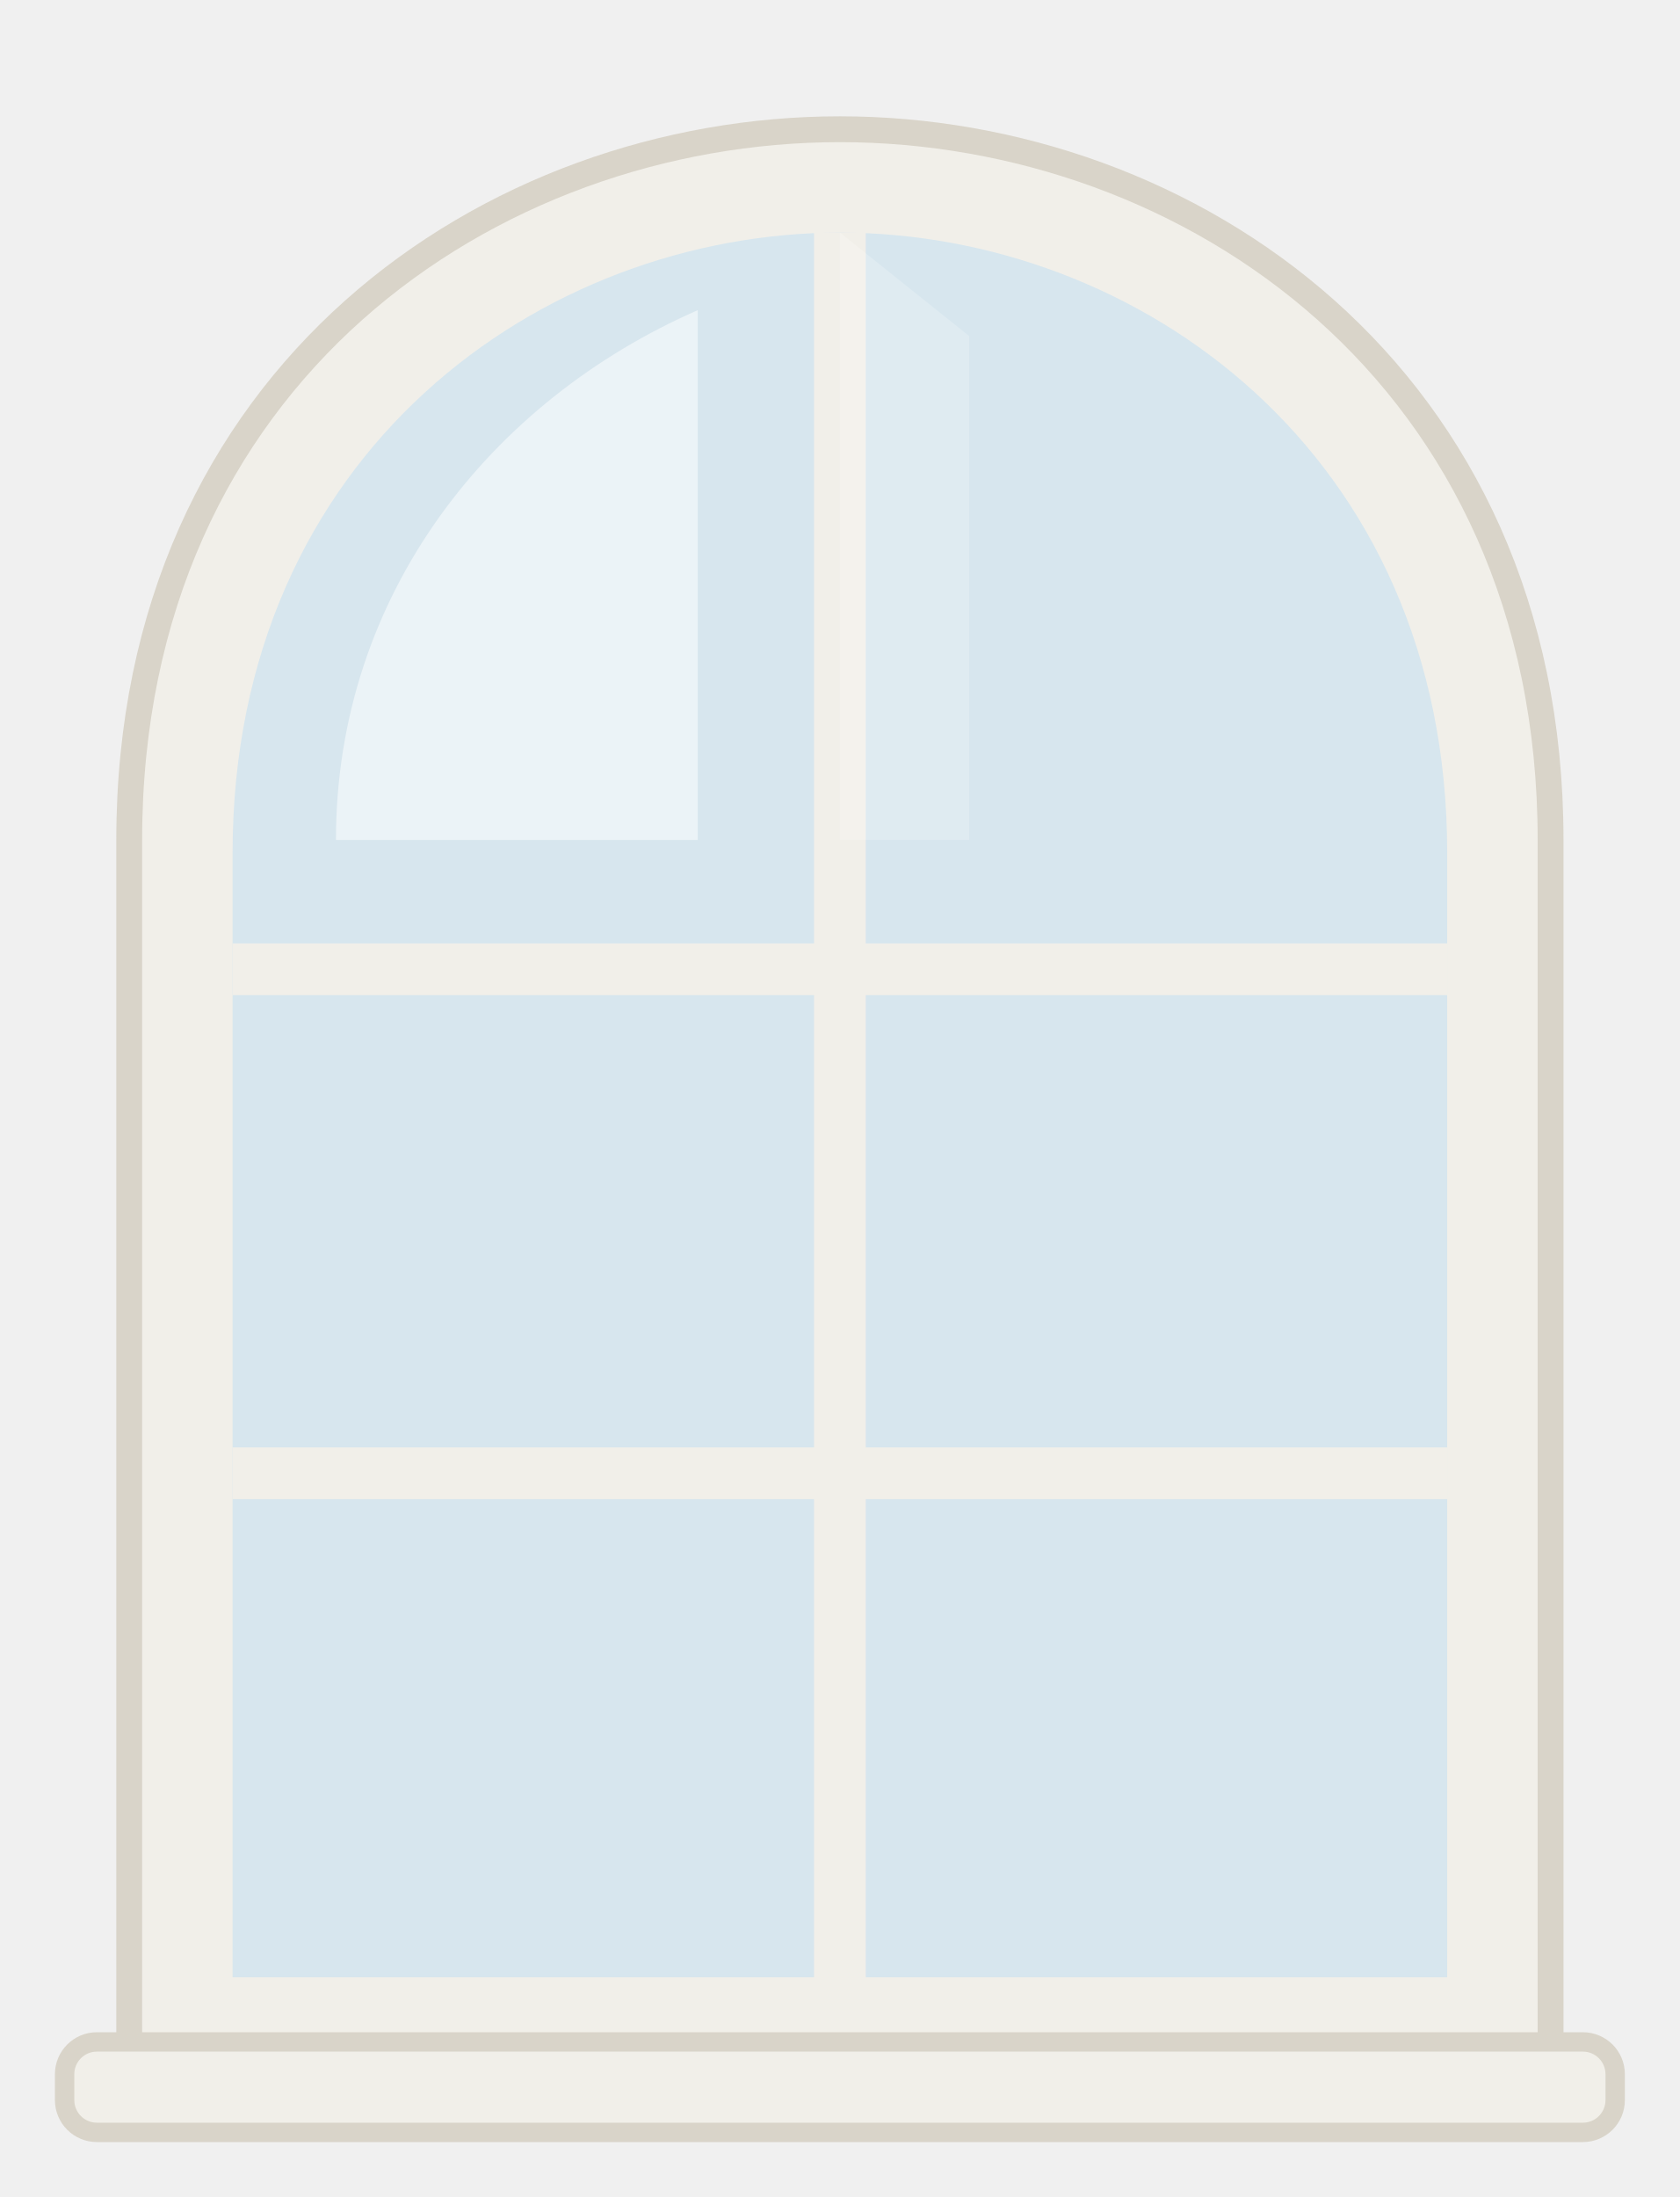
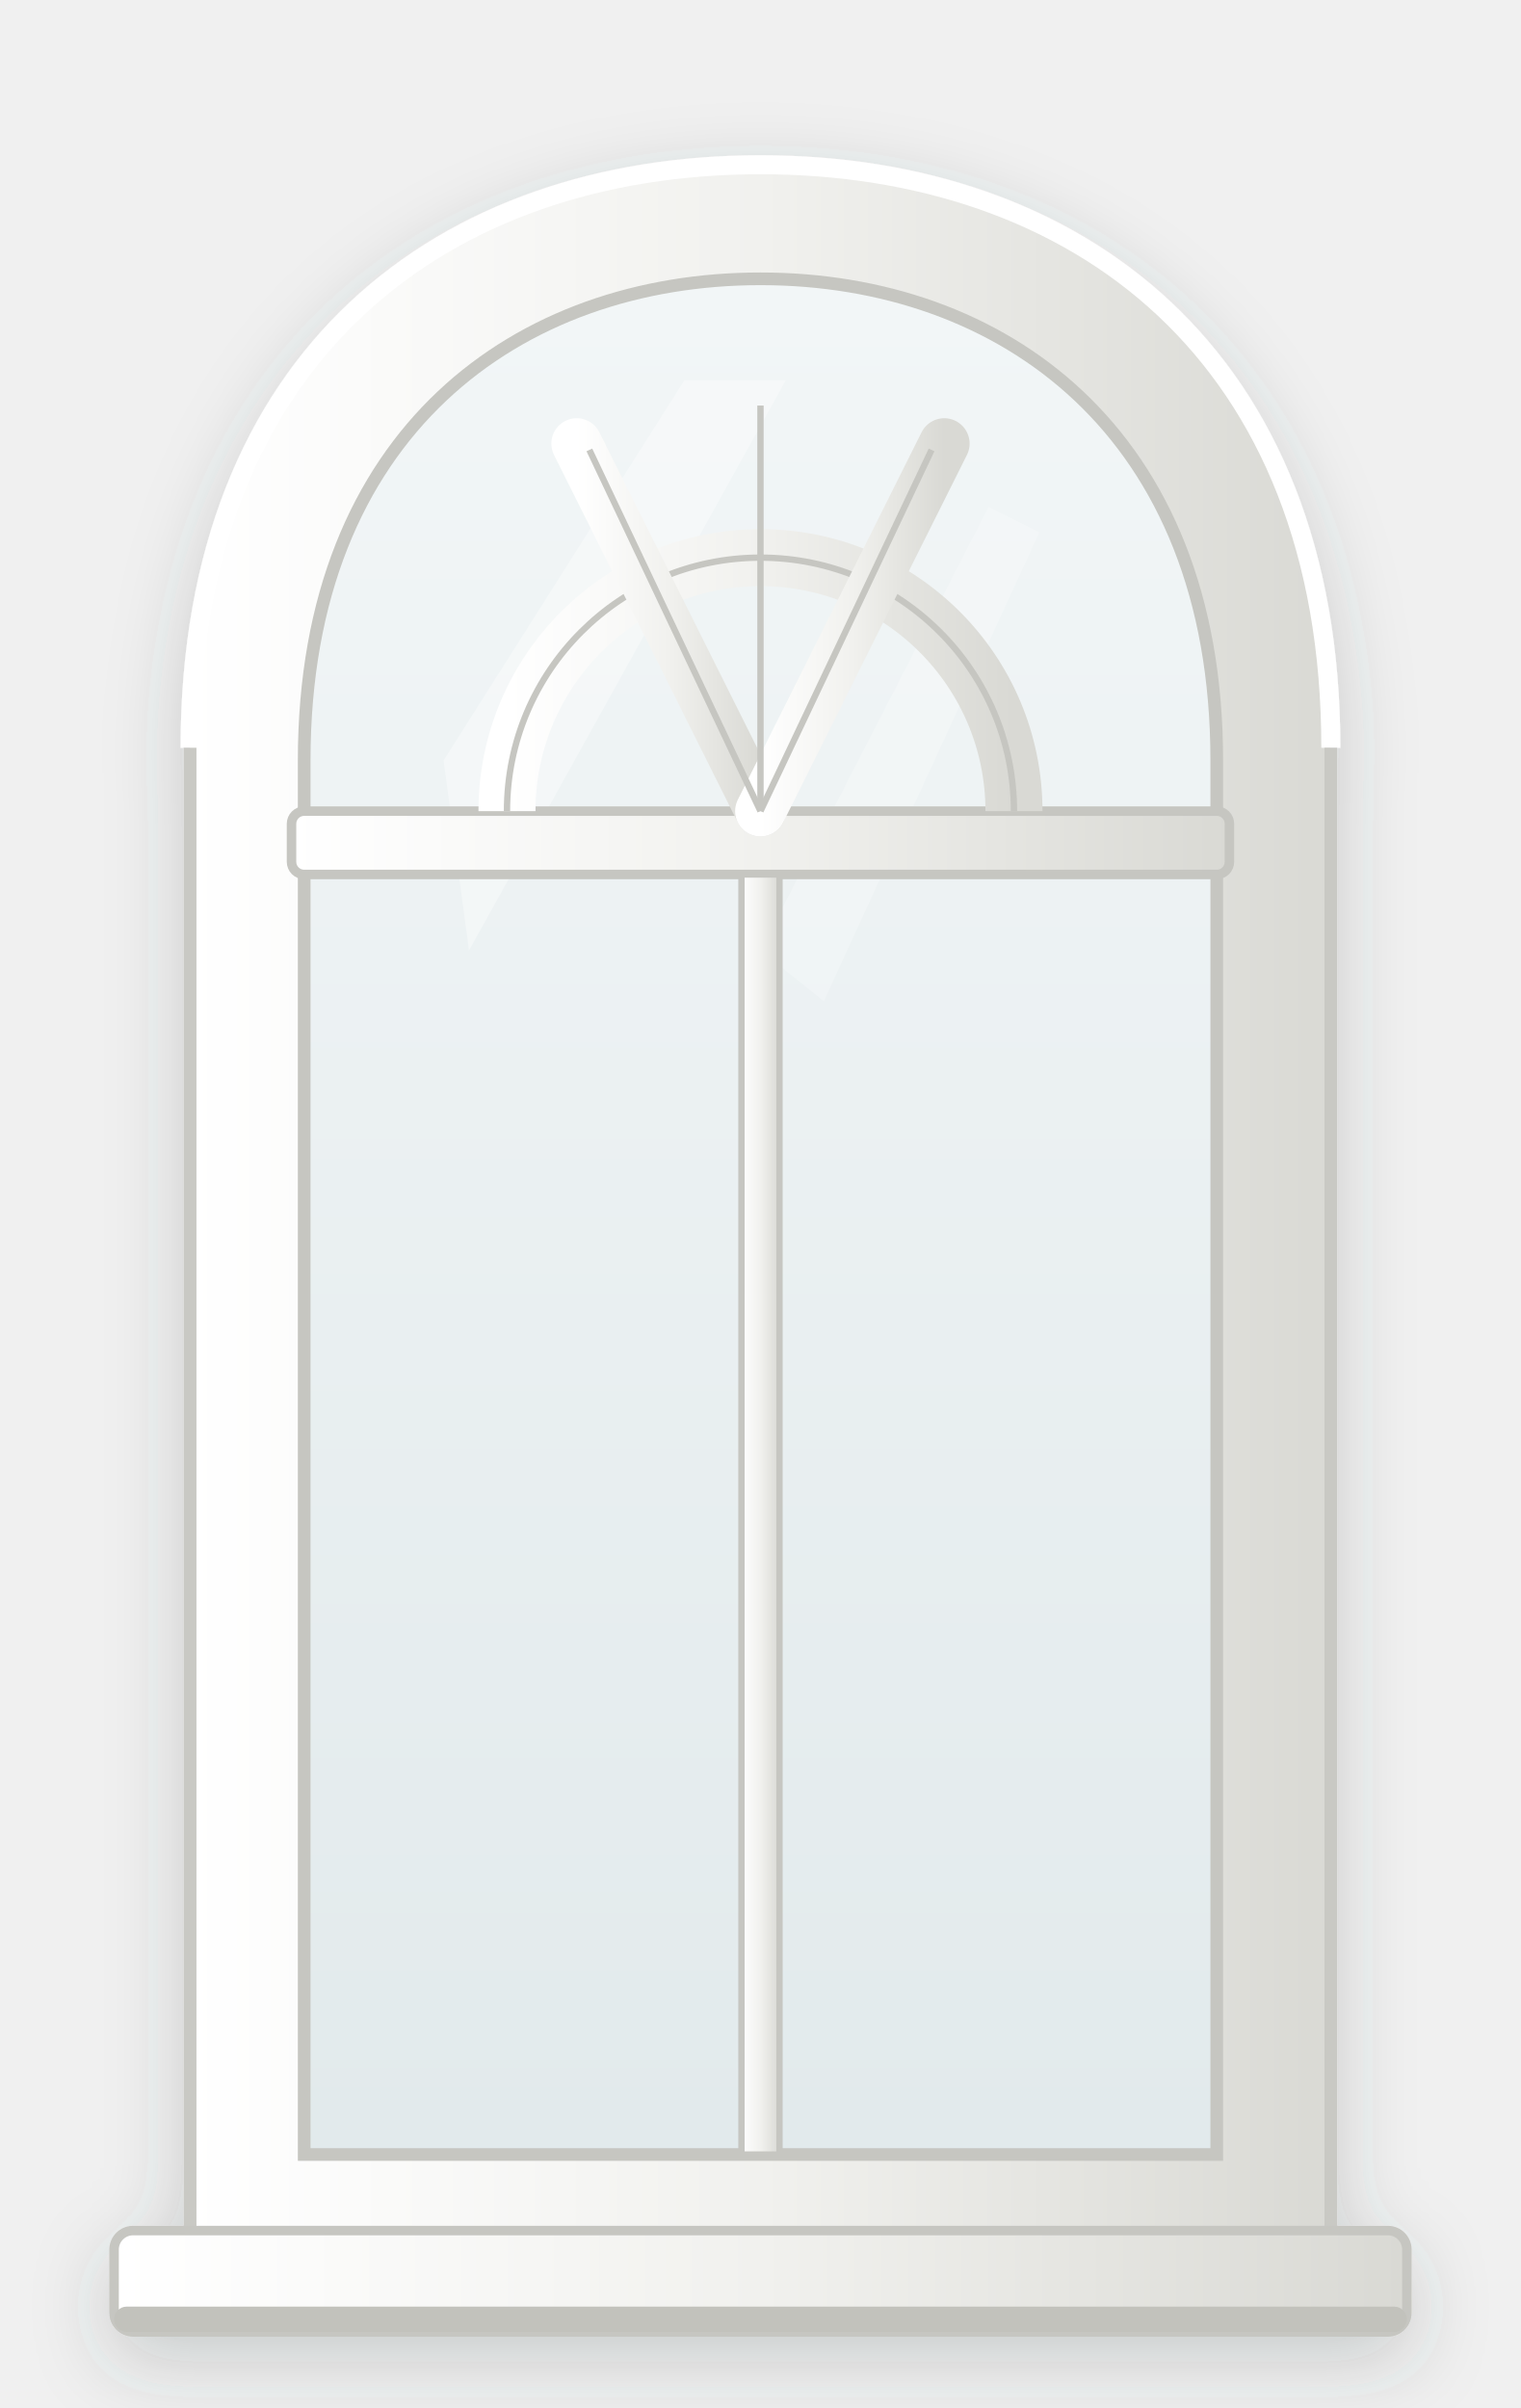
- <svg xmlns="http://www.w3.org/2000/svg" viewBox="0 0 260 340">
-   <path d="M20 320 L20 130 C20 58 76 20 130 20 C184 20 240 58 240 130 L240 320 Z" fill="#f1efe9" stroke="#d9d4c9" stroke-width="4" />
-   <path d="M36 306 L36 132 C36 70 84 36 130 36 C176 36 224 70 224 132 L224 306 Z" fill="#d7e6ee" />
-   <g stroke="#f1efe9" stroke-width="8">
-     <line x1="36" y1="150" x2="224" y2="150" />
-     <line x1="36" y1="228" x2="224" y2="228" />
-     <line x1="130" y1="36" x2="130" y2="306" />
-   </g>
-   <rect x="10" y="316" width="240" height="14" rx="5" fill="#f1efe9" stroke="#d9d4c9" stroke-width="3" />
-   <g fill="#ffffff" opacity=".5">
-     <path d="M52 130 C52 92 76 62 108 48 L108 130 Z" />
-     <path d="M130 36 L130 130 L150 130 L150 52 Z" opacity=".4" />
+ <svg xmlns="http://www.w3.org/2000/svg" viewBox="0 0 240 380">
+   <defs>
+     <linearGradient id="wf" x1="0" y1="0" x2="1" y2="0">
+       <stop offset="0" stop-color="#ffffff" />
+       <stop offset="0.5" stop-color="#f1f1ee" />
+       <stop offset="1" stop-color="#d9d9d4" />
+     </linearGradient>
+     <linearGradient id="wg" x1="0" y1="0" x2="0" y2="1">
+       <stop offset="0" stop-color="#f2f6f7" />
+       <stop offset="1" stop-color="#e2eaec" />
+     </linearGradient>
+     <filter id="wsh" x="-15%" y="-15%" width="130%" height="130%">
+       <feDropShadow dx="0" dy="4" stdDeviation="6" flood-color="#33414a" flood-opacity="0.2" />
+     </filter>
+   </defs>
+   <g filter="url(#wsh)">
+     <path d="M30 356 L30 118 C30 56 70 26 120 26 C170 26 210 56 210 118 L210 356 Z" fill="url(#wf)" />
+     <path d="M30 118 C30 56 70 26 120 26 C170 26 210 56 210 118" fill="none" stroke="#ffffff" stroke-width="3" />
+     <path d="M30 356 L30 118" fill="none" stroke="#c9c9c4" stroke-width="2" />
+     <path d="M210 356 L210 118" fill="none" stroke="#c9c9c4" stroke-width="2" />
+     <path d="M48 340 L48 120 C48 68 82 44 120 44 C158 44 192 68 192 120 L192 340 Z" fill="url(#wg)" stroke="#c6c6c1" stroke-width="2" />
+     <path d="M70 120 L108 60 L124 60 L74 150 Z" fill="#ffffff" opacity="0.35" />
+     <path d="M120 150 L156 80 L164 84 L130 158 Z" fill="#ffffff" opacity="0.22" />
+     <rect x="46" y="128" width="148" height="10" rx="2" fill="url(#wf)" stroke="#c6c6c1" stroke-width="1.5" />
+     <path d="M80 128 A40 40 0 0 1 160 128" fill="none" stroke="url(#wf)" stroke-width="9" />
+     <path d="M80 128 A40 40 0 0 1 160 128" fill="none" stroke="#c6c6c1" stroke-width="1" />
+     <g stroke="url(#wf)" stroke-width="8" stroke-linecap="round">
+       <line x1="120" y1="128" x2="120" y2="62" />
+       <line x1="120" y1="128" x2="91" y2="70" />
+       <line x1="120" y1="128" x2="149" y2="70" />
+     </g>
+     <g stroke="#c6c6c1" stroke-width="1">
+       <line x1="120" y1="128" x2="120" y2="64" />
+       <line x1="120" y1="128" x2="93" y2="71" />
+       <line x1="120" y1="128" x2="147" y2="71" />
+     </g>
+     <rect x="117" y="138" width="6" height="202" fill="url(#wf)" stroke="#c6c6c1" stroke-width="1" />
+     <rect x="18" y="352" width="204" height="16" rx="3" fill="url(#wf)" stroke="#c6c6c1" stroke-width="1.5" />
+     <rect x="18" y="364" width="204" height="4" rx="2" fill="#c2c2bc" />
  </g>
</svg>
